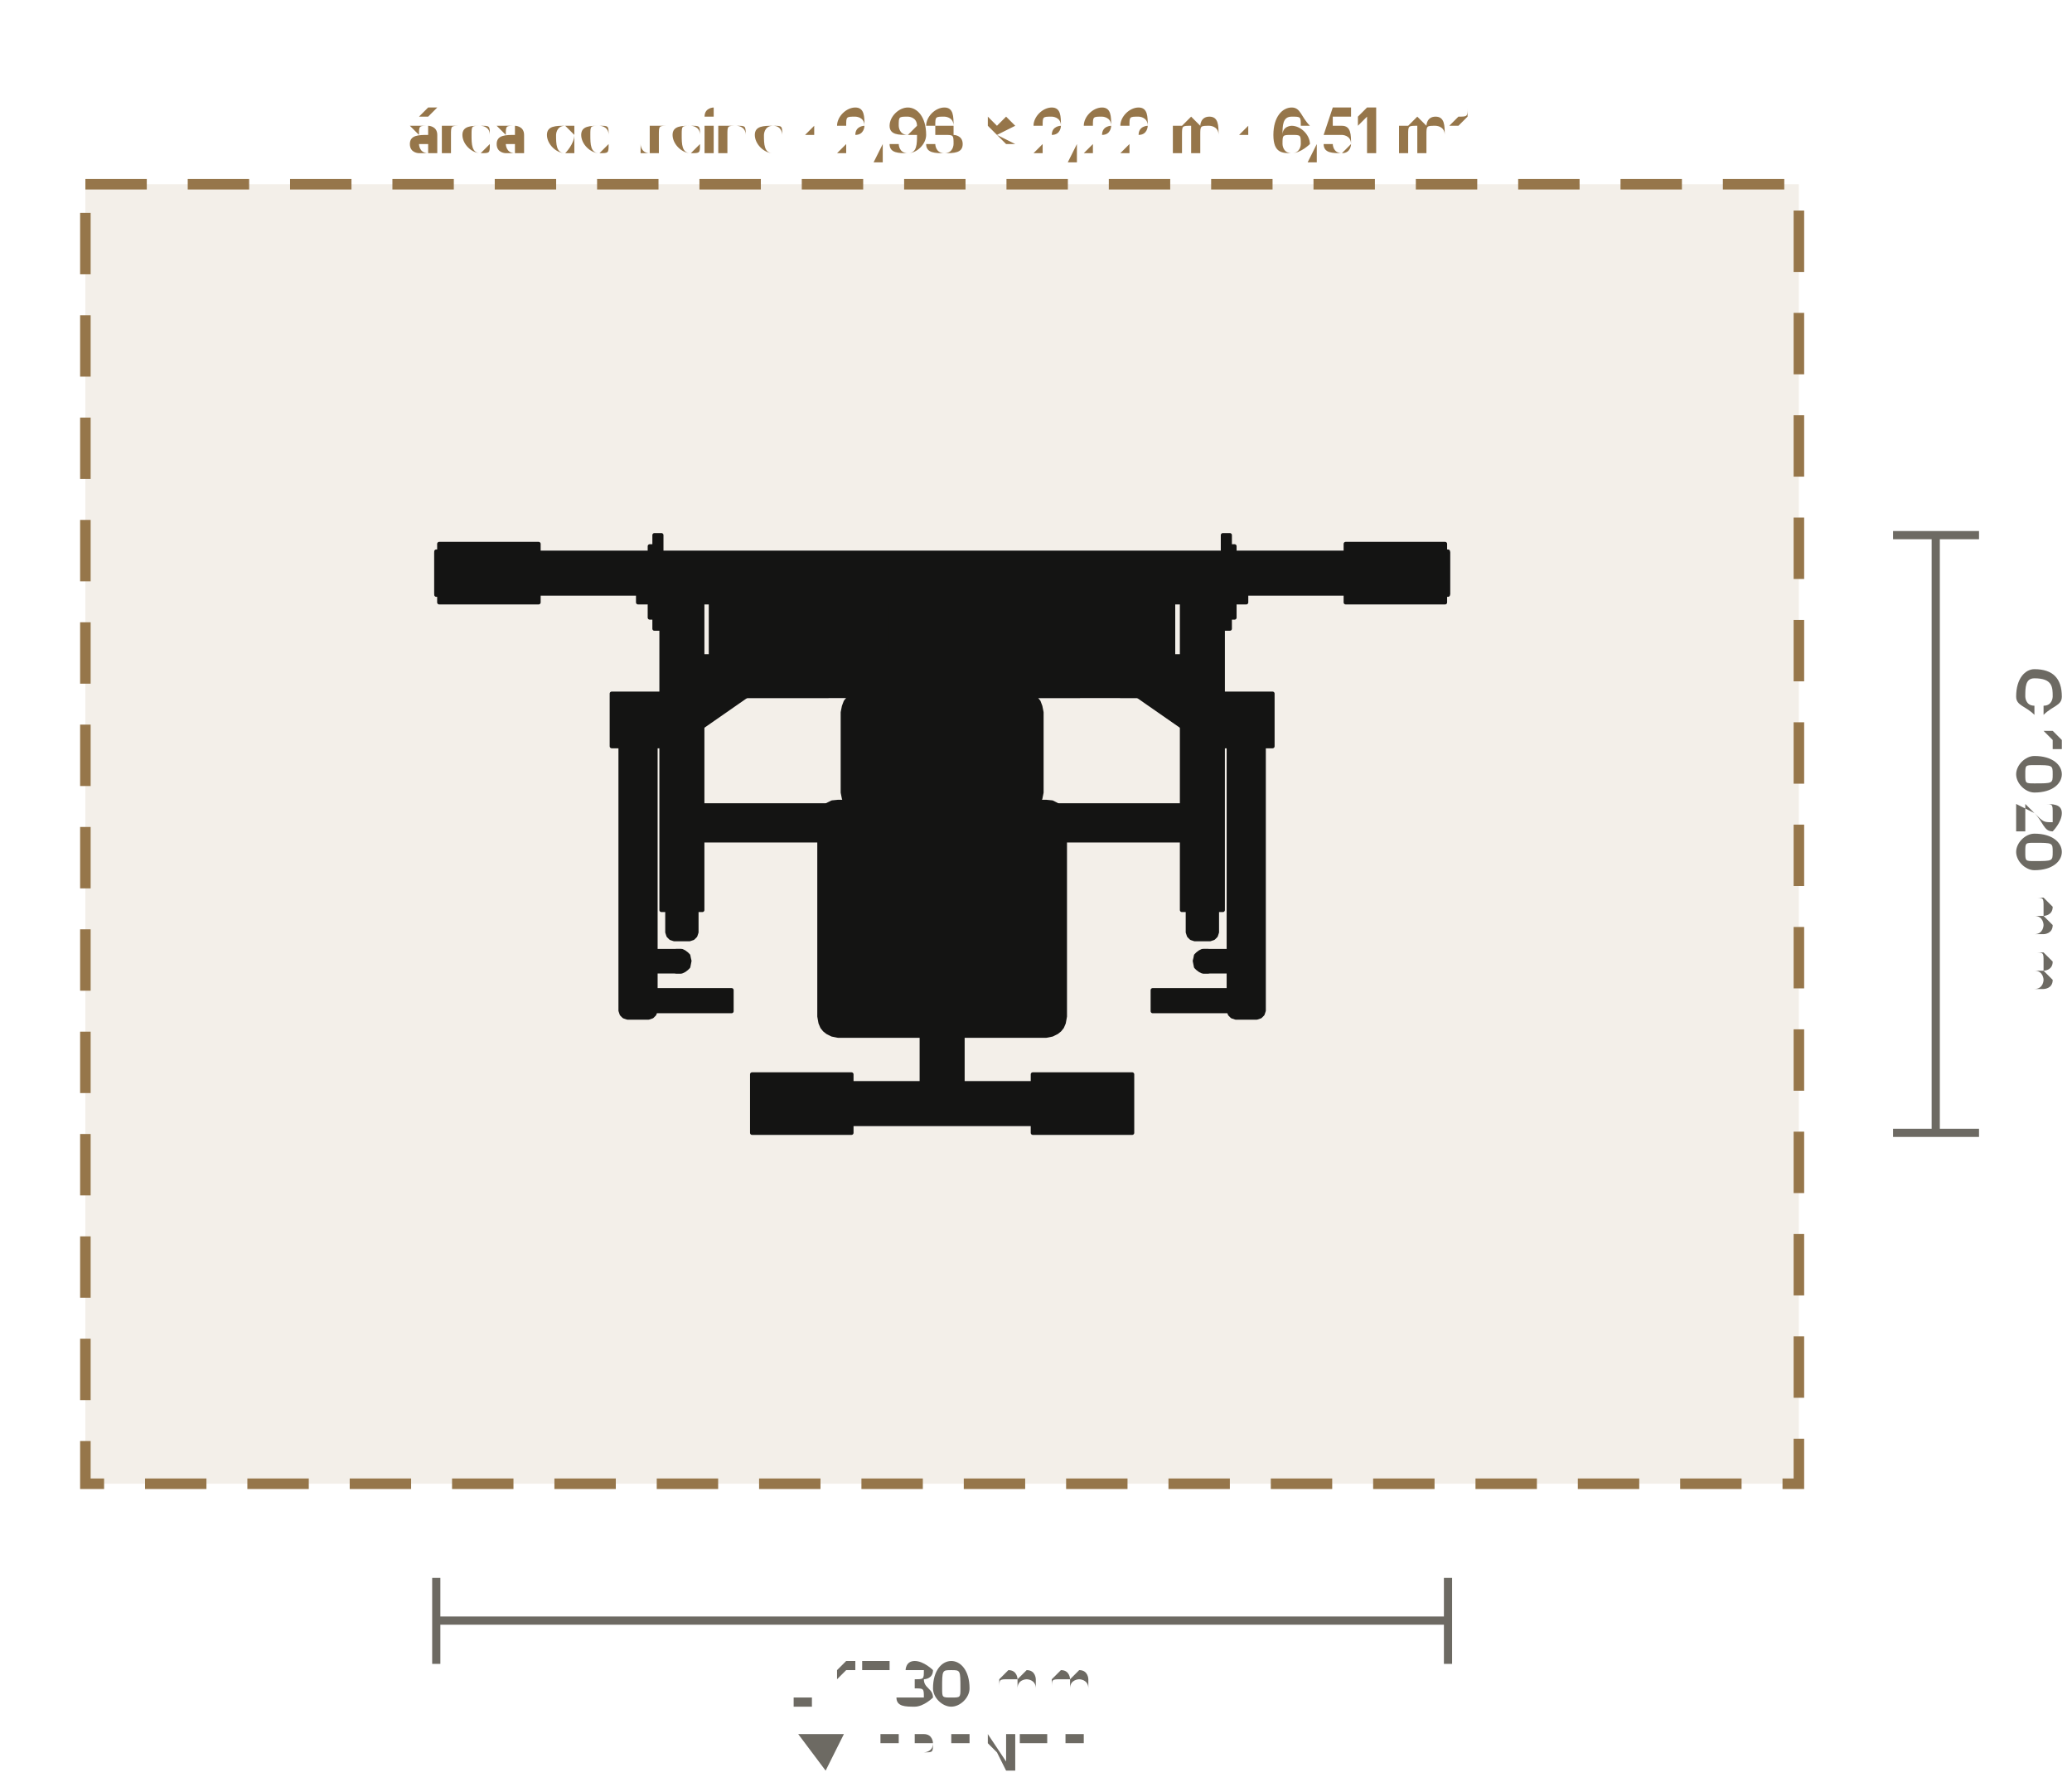
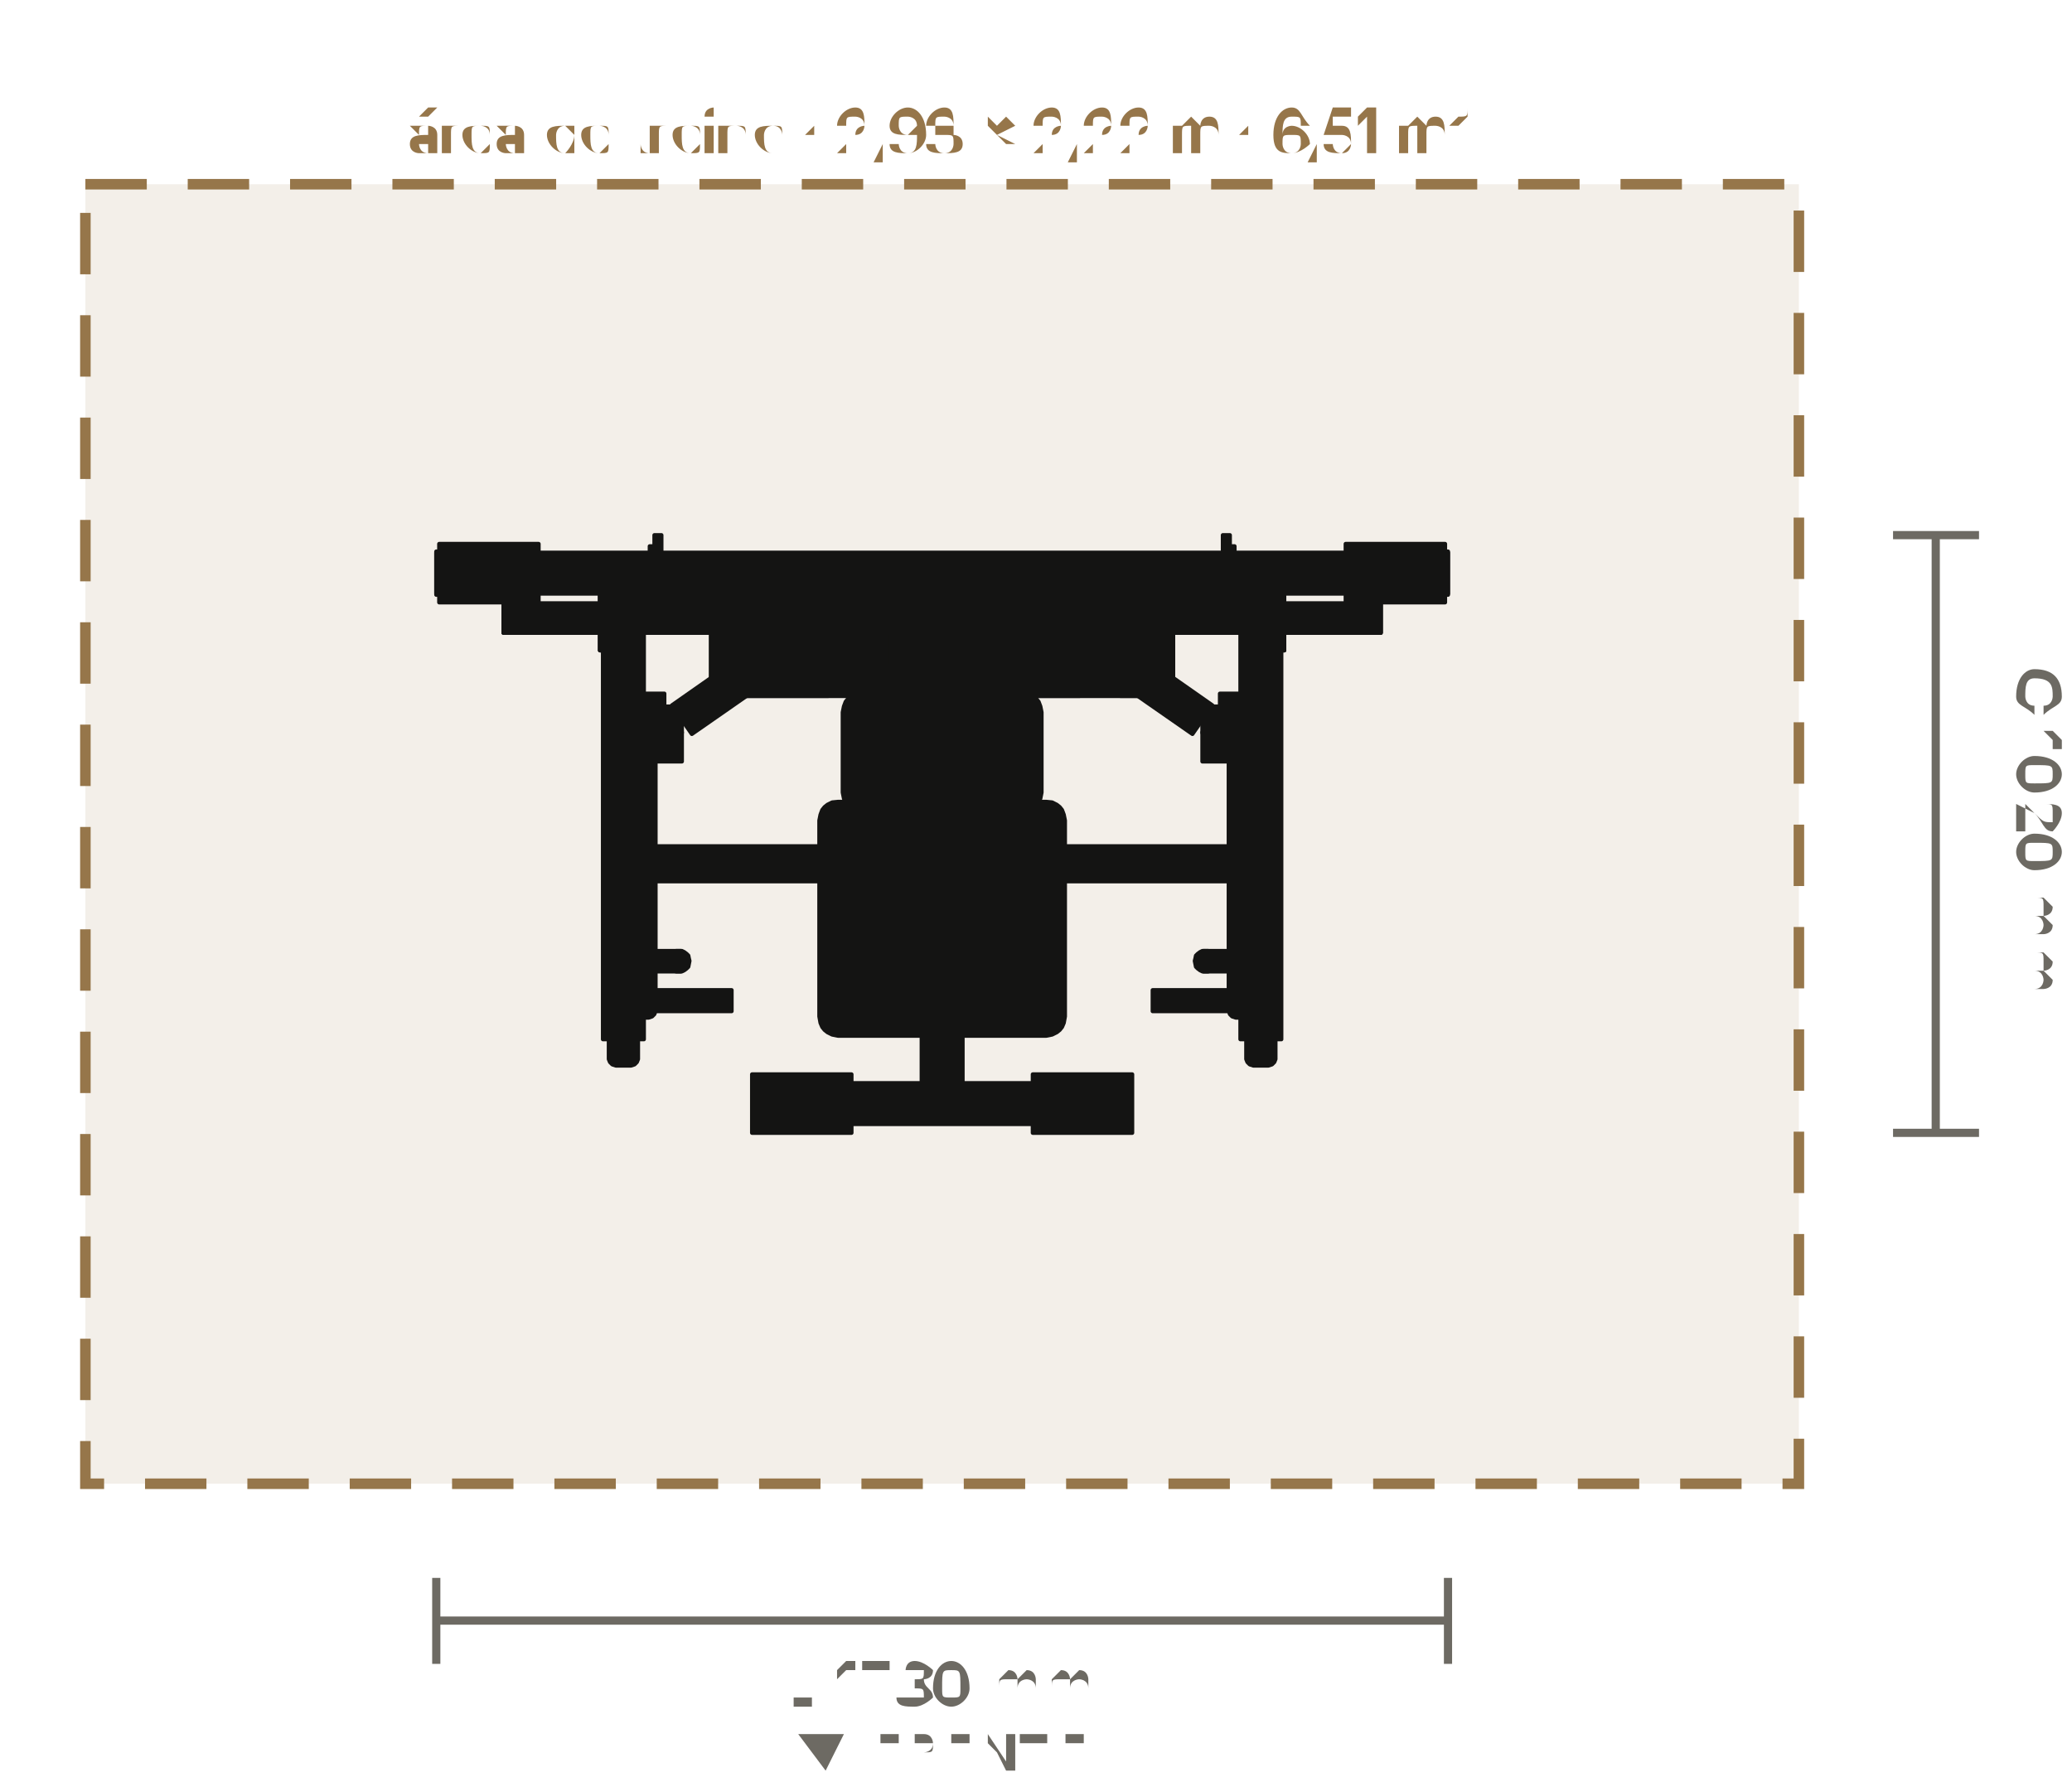
<svg xmlns="http://www.w3.org/2000/svg" viewBox="-1.611 -1.426 3.543 3.046" role="img" aria-label="Planta do Supino Iso-Lateral (LD-B023): 1730 × 1022 mm, com 60 cm de área de treino em volta" data-equipment="LD-B023" data-unit="m">
  <rect class="eq-zone" x="-1.465" y="-1.111" width="2.93" height="2.222" style="fill:#96764a;fill-opacity:.12;stroke:#96764a;stroke-width:0.018;stroke-dasharray:0.105 0.07" />
  <text class="eq-zone-label" x="0" y="-1.164" style="font-family:Barlow,Inter,Arial,sans-serif;font-size:0.1px;fill:#96764a;text-anchor:middle">área de treino · 2,93 × 2,22 m · 6,51 m²</text>
  <g class="eq-parts">
    <polygon class="eq-part" points="-0.865,-0.481 0.865,-0.481 0.865,-0.411 -0.865,-0.411" style="fill:#141413;stroke:#141413;stroke-width:0.007;stroke-linejoin:round" />
    <polygon class="eq-part" points="-0.035,-0.446 0.035,-0.446 0.035,0.461 -0.035,0.461" style="fill:#141413;stroke:#141413;stroke-width:0.007;stroke-linejoin:round" />
    <polygon class="eq-part" points="-0.3,0.426 0.3,0.426 0.3,0.496 -0.3,0.496" style="fill:#141413;stroke:#141413;stroke-width:0.007;stroke-linejoin:round" />
    <polygon class="eq-part" points="-0.86,-0.496 -0.69,-0.496 -0.69,-0.396 -0.86,-0.396" style="fill:#141413;stroke:#141413;stroke-width:0.007;stroke-linejoin:round" />
    <polygon class="eq-part" points="-0.841,-0.446 -0.841,-0.449 -0.84,-0.452 -0.838,-0.454 -0.836,-0.456 -0.833,-0.457 -0.83,-0.457 -0.827,-0.457 -0.825,-0.456 -0.822,-0.454 -0.821,-0.452 -0.819,-0.449 -0.819,-0.446 -0.819,-0.443 -0.821,-0.441 -0.822,-0.438 -0.825,-0.436 -0.827,-0.435 -0.83,-0.435 -0.833,-0.435 -0.836,-0.436 -0.838,-0.438 -0.84,-0.441 -0.841,-0.443" style="fill:#141413;stroke:#141413;stroke-width:0.007;stroke-linejoin:round" />
    <polygon class="eq-part" points="-0.731,-0.446 -0.731,-0.449 -0.73,-0.452 -0.728,-0.454 -0.726,-0.456 -0.723,-0.457 -0.72,-0.457 -0.717,-0.457 -0.715,-0.456 -0.712,-0.454 -0.711,-0.452 -0.709,-0.449 -0.709,-0.446 -0.709,-0.443 -0.711,-0.441 -0.712,-0.438 -0.715,-0.436 -0.717,-0.435 -0.72,-0.435 -0.723,-0.435 -0.726,-0.436 -0.728,-0.438 -0.73,-0.441 -0.731,-0.443" style="fill:#141413;stroke:#141413;stroke-width:0.007;stroke-linejoin:round" />
    <polygon class="eq-part" points="-0.325,0.411 -0.155,0.411 -0.155,0.511 -0.325,0.511" style="fill:#141413;stroke:#141413;stroke-width:0.007;stroke-linejoin:round" />
    <polygon class="eq-part" points="-0.306,0.461 -0.306,0.458 -0.304,0.456 -0.303,0.453 -0.3,0.451 -0.298,0.45 -0.295,0.45 -0.292,0.45 -0.289,0.451 -0.287,0.453 -0.285,0.456 -0.284,0.458 -0.284,0.461 -0.284,0.464 -0.285,0.467 -0.287,0.469 -0.289,0.47 -0.292,0.472 -0.295,0.472 -0.298,0.472 -0.3,0.47 -0.303,0.469 -0.304,0.467 -0.306,0.464" style="fill:#141413;stroke:#141413;stroke-width:0.007;stroke-linejoin:round" />
    <polygon class="eq-part" points="-0.196,0.461 -0.196,0.458 -0.195,0.456 -0.193,0.453 -0.191,0.451 -0.188,0.45 -0.185,0.45 -0.182,0.45 -0.179,0.451 -0.177,0.453 -0.175,0.456 -0.174,0.458 -0.174,0.461 -0.174,0.464 -0.175,0.467 -0.177,0.469 -0.179,0.47 -0.182,0.472 -0.185,0.472 -0.188,0.472 -0.191,0.47 -0.193,0.469 -0.195,0.467 -0.196,0.464" style="fill:#141413;stroke:#141413;stroke-width:0.007;stroke-linejoin:round" />
    <polygon class="eq-part" points="-0.865,-0.483 -0.853,-0.483 -0.853,-0.409 -0.865,-0.409" style="fill:#141413;stroke:#141413;stroke-width:0.007;stroke-linejoin:round" />
    <polygon class="eq-part" points="-0.3,0.424 -0.288,0.424 -0.288,0.498 -0.3,0.498" style="fill:#141413;stroke:#141413;stroke-width:0.007;stroke-linejoin:round" />
    <polygon class="eq-part" points="0.69,-0.496 0.86,-0.496 0.86,-0.396 0.69,-0.396" style="fill:#141413;stroke:#141413;stroke-width:0.007;stroke-linejoin:round" />
    <polygon class="eq-part" points="0.709,-0.446 0.709,-0.449 0.711,-0.452 0.712,-0.454 0.715,-0.456 0.717,-0.457 0.72,-0.457 0.723,-0.457 0.726,-0.456 0.728,-0.454 0.73,-0.452 0.731,-0.449 0.731,-0.446 0.731,-0.443 0.73,-0.441 0.728,-0.438 0.726,-0.436 0.723,-0.435 0.72,-0.435 0.717,-0.435 0.715,-0.436 0.712,-0.438 0.711,-0.441 0.709,-0.443" style="fill:#141413;stroke:#141413;stroke-width:0.007;stroke-linejoin:round" />
    <polygon class="eq-part" points="0.819,-0.446 0.819,-0.449 0.821,-0.452 0.822,-0.454 0.825,-0.456 0.827,-0.457 0.83,-0.457 0.833,-0.457 0.836,-0.456 0.838,-0.454 0.84,-0.452 0.841,-0.449 0.841,-0.446 0.841,-0.443 0.84,-0.441 0.838,-0.438 0.836,-0.436 0.833,-0.435 0.83,-0.435 0.827,-0.435 0.825,-0.436 0.822,-0.438 0.821,-0.441 0.819,-0.443" style="fill:#141413;stroke:#141413;stroke-width:0.007;stroke-linejoin:round" />
    <polygon class="eq-part" points="0.155,0.411 0.325,0.411 0.325,0.511 0.155,0.511" style="fill:#141413;stroke:#141413;stroke-width:0.007;stroke-linejoin:round" />
    <polygon class="eq-part" points="0.174,0.461 0.174,0.458 0.175,0.456 0.177,0.453 0.179,0.451 0.182,0.45 0.185,0.45 0.188,0.45 0.191,0.451 0.193,0.453 0.195,0.456 0.196,0.458 0.196,0.461 0.196,0.464 0.195,0.467 0.193,0.469 0.191,0.47 0.188,0.472 0.185,0.472 0.182,0.472 0.179,0.47 0.177,0.469 0.175,0.467 0.174,0.464" style="fill:#141413;stroke:#141413;stroke-width:0.007;stroke-linejoin:round" />
    <polygon class="eq-part" points="0.284,0.461 0.284,0.458 0.285,0.456 0.287,0.453 0.289,0.451 0.292,0.45 0.295,0.45 0.298,0.45 0.3,0.451 0.303,0.453 0.304,0.456 0.306,0.458 0.306,0.461 0.306,0.464 0.304,0.467 0.303,0.469 0.3,0.47 0.298,0.472 0.295,0.472 0.292,0.472 0.289,0.47 0.287,0.469 0.285,0.467 0.284,0.464" style="fill:#141413;stroke:#141413;stroke-width:0.007;stroke-linejoin:round" />
    <polygon class="eq-part" points="0.853,-0.483 0.865,-0.483 0.865,-0.409 0.853,-0.409" style="fill:#141413;stroke:#141413;stroke-width:0.007;stroke-linejoin:round" />
    <polygon class="eq-part" points="0.288,0.424 0.3,0.424 0.3,0.498 0.288,0.498" style="fill:#141413;stroke:#141413;stroke-width:0.007;stroke-linejoin:round" />
    <polygon class="eq-part" points="-0.395,-0.476 -0.365,-0.476 -0.365,-0.236 -0.395,-0.236" style="fill:#141413;stroke:#141413;stroke-width:0.007;stroke-linejoin:round" />
    <polygon class="eq-part" points="-0.065,-0.476 -0.035,-0.476 -0.035,-0.236 -0.065,-0.236" style="fill:#141413;stroke:#141413;stroke-width:0.007;stroke-linejoin:round" />
    <polygon class="eq-part" points="-0.395,-0.476 -0.035,-0.476 -0.035,-0.236 -0.395,-0.236" style="fill:#141413;stroke:#141413;stroke-width:0.007;stroke-linejoin:round" />
    <polygon class="eq-part" points="-0.395,-0.476 -0.035,-0.476 -0.035,-0.236 -0.395,-0.236" style="fill:#141413;stroke:#141413;stroke-width:0.007;stroke-linejoin:round" />
    <polygon class="eq-part" points="-0.395,-0.248 -0.195,-0.248 -0.195,-0.236 -0.395,-0.236" style="fill:#141413;stroke:#141413;stroke-width:0.007;stroke-linejoin:round" />
    <polygon class="eq-part" points="-0.125,-0.248 -0.035,-0.248 -0.035,-0.236 -0.125,-0.236" style="fill:#141413;stroke:#141413;stroke-width:0.007;stroke-linejoin:round" />
    <polygon class="eq-part" points="-0.305,-0.356 -0.305,-0.358 -0.304,-0.361 -0.302,-0.363 -0.3,-0.365 -0.298,-0.366 -0.295,-0.366 -0.292,-0.366 -0.29,-0.365 -0.288,-0.363 -0.286,-0.361 -0.285,-0.358 -0.285,-0.356 -0.285,-0.353 -0.286,-0.351 -0.288,-0.349 -0.29,-0.347 -0.292,-0.346 -0.295,-0.346 -0.298,-0.346 -0.3,-0.347 -0.302,-0.349 -0.304,-0.351 -0.305,-0.353" style="fill:#141413;stroke:#141413;stroke-width:0.007;stroke-linejoin:round" />
    <polygon class="eq-part" points="-0.145,-0.356 -0.145,-0.358 -0.144,-0.361 -0.142,-0.363 -0.14,-0.365 -0.138,-0.366 -0.135,-0.366 -0.132,-0.366 -0.13,-0.365 -0.128,-0.363 -0.126,-0.361 -0.125,-0.358 -0.125,-0.356 -0.125,-0.353 -0.126,-0.351 -0.128,-0.349 -0.13,-0.347 -0.132,-0.346 -0.135,-0.346 -0.138,-0.346 -0.14,-0.347 -0.142,-0.349 -0.144,-0.351 -0.145,-0.353" style="fill:#141413;stroke:#141413;stroke-width:0.007;stroke-linejoin:round" />
    <polygon class="eq-part" points="-0.345,-0.436 -0.085,-0.436 -0.085,-0.276 -0.345,-0.276" style="fill:#141413;stroke:#141413;stroke-width:0.007;stroke-linejoin:round" />
    <polygon class="eq-part" points="-0.345,-0.436 -0.085,-0.436 -0.085,-0.276 -0.345,-0.276" style="fill:#141413;stroke:#141413;stroke-width:0.007;stroke-linejoin:round" />
    <polygon class="eq-part" points="-0.219,-0.356 -0.219,-0.357 -0.218,-0.358 -0.218,-0.359 -0.217,-0.359 -0.216,-0.36 -0.215,-0.36 -0.214,-0.36 -0.213,-0.359 -0.212,-0.359 -0.211,-0.358 -0.211,-0.357 -0.211,-0.356 -0.211,-0.355 -0.211,-0.354 -0.212,-0.353 -0.213,-0.352 -0.214,-0.352 -0.215,-0.352 -0.216,-0.352 -0.217,-0.352 -0.218,-0.353 -0.218,-0.354 -0.219,-0.355" style="fill:#141413;stroke:#141413;stroke-width:0.007;stroke-linejoin:round" />
    <polygon class="eq-part" points="-0.335,-0.421 -0.095,-0.421 -0.095,-0.291 -0.335,-0.291" style="fill:#141413;stroke:#141413;stroke-width:0.007;stroke-linejoin:round" />
    <polygon class="eq-part" points="-0.335,-0.421 -0.095,-0.421 -0.095,-0.291 -0.335,-0.291" style="fill:#141413;stroke:#141413;stroke-width:0.007;stroke-linejoin:round" />
    <polygon class="eq-part" points="-0.335,-0.421 -0.095,-0.421 -0.095,-0.291 -0.335,-0.291" style="fill:#141413;stroke:#141413;stroke-width:0.007;stroke-linejoin:round" />
    <polygon class="eq-part" points="-0.335,-0.421 -0.095,-0.421 -0.095,-0.291 -0.335,-0.291" style="fill:#141413;stroke:#141413;stroke-width:0.007;stroke-linejoin:round" />
    <polygon class="eq-part" points="-0.335,-0.421 -0.095,-0.421 -0.095,-0.291 -0.335,-0.291" style="fill:#141413;stroke:#141413;stroke-width:0.007;stroke-linejoin:round" />
    <polygon class="eq-part" points="-0.335,-0.421 -0.095,-0.421 -0.095,-0.291 -0.335,-0.291" style="fill:#141413;stroke:#141413;stroke-width:0.007;stroke-linejoin:round" />
    <polygon class="eq-part" points="-0.335,-0.421 -0.095,-0.421 -0.095,-0.291 -0.335,-0.291" style="fill:#141413;stroke:#141413;stroke-width:0.007;stroke-linejoin:round" />
    <polygon class="eq-part" points="-0.335,-0.421 -0.095,-0.421 -0.095,-0.291 -0.335,-0.291" style="fill:#141413;stroke:#141413;stroke-width:0.007;stroke-linejoin:round" />
    <polygon class="eq-part" points="-0.335,-0.421 -0.095,-0.421 -0.095,-0.291 -0.335,-0.291" style="fill:#141413;stroke:#141413;stroke-width:0.007;stroke-linejoin:round" />
    <polygon class="eq-part" points="-0.221,-0.356 -0.221,-0.357 -0.22,-0.359 -0.219,-0.36 -0.218,-0.361 -0.217,-0.362 -0.215,-0.362 -0.213,-0.362 -0.212,-0.361 -0.211,-0.36 -0.21,-0.359 -0.209,-0.357 -0.209,-0.356 -0.209,-0.354 -0.21,-0.353 -0.211,-0.352 -0.212,-0.351 -0.213,-0.35 -0.215,-0.35 -0.217,-0.35 -0.218,-0.351 -0.219,-0.352 -0.22,-0.353 -0.221,-0.354" style="fill:#141413;stroke:#141413;stroke-width:0.007;stroke-linejoin:round" />
    <polygon class="eq-part" points="-0.221,-0.311 -0.209,-0.311 -0.209,-0.241 -0.221,-0.241" style="fill:#141413;stroke:#141413;stroke-width:0.007;stroke-linejoin:round" />
    <polygon class="eq-part" points="-0.365,-0.476 -0.065,-0.476 -0.065,-0.464 -0.365,-0.464" style="fill:#141413;stroke:#141413;stroke-width:0.007;stroke-linejoin:round" />
    <polygon class="eq-part" points="0.035,-0.476 0.065,-0.476 0.065,-0.236 0.035,-0.236" style="fill:#141413;stroke:#141413;stroke-width:0.007;stroke-linejoin:round" />
    <polygon class="eq-part" points="0.365,-0.476 0.395,-0.476 0.395,-0.236 0.365,-0.236" style="fill:#141413;stroke:#141413;stroke-width:0.007;stroke-linejoin:round" />
    <polygon class="eq-part" points="0.035,-0.476 0.395,-0.476 0.395,-0.236 0.035,-0.236" style="fill:#141413;stroke:#141413;stroke-width:0.007;stroke-linejoin:round" />
    <polygon class="eq-part" points="0.035,-0.476 0.395,-0.476 0.395,-0.236 0.035,-0.236" style="fill:#141413;stroke:#141413;stroke-width:0.007;stroke-linejoin:round" />
    <polygon class="eq-part" points="0.035,-0.248 0.235,-0.248 0.235,-0.236 0.035,-0.236" style="fill:#141413;stroke:#141413;stroke-width:0.007;stroke-linejoin:round" />
    <polygon class="eq-part" points="0.305,-0.248 0.395,-0.248 0.395,-0.236 0.305,-0.236" style="fill:#141413;stroke:#141413;stroke-width:0.007;stroke-linejoin:round" />
    <polygon class="eq-part" points="0.125,-0.356 0.125,-0.358 0.126,-0.361 0.128,-0.363 0.13,-0.365 0.132,-0.366 0.135,-0.366 0.138,-0.366 0.14,-0.365 0.142,-0.363 0.144,-0.361 0.145,-0.358 0.145,-0.356 0.145,-0.353 0.144,-0.351 0.142,-0.349 0.14,-0.347 0.138,-0.346 0.135,-0.346 0.132,-0.346 0.13,-0.347 0.128,-0.349 0.126,-0.351 0.125,-0.353" style="fill:#141413;stroke:#141413;stroke-width:0.007;stroke-linejoin:round" />
    <polygon class="eq-part" points="0.285,-0.356 0.285,-0.358 0.286,-0.361 0.288,-0.363 0.29,-0.365 0.292,-0.366 0.295,-0.366 0.298,-0.366 0.3,-0.365 0.302,-0.363 0.304,-0.361 0.305,-0.358 0.305,-0.356 0.305,-0.353 0.304,-0.351 0.302,-0.349 0.3,-0.347 0.298,-0.346 0.295,-0.346 0.292,-0.346 0.29,-0.347 0.288,-0.349 0.286,-0.351 0.285,-0.353" style="fill:#141413;stroke:#141413;stroke-width:0.007;stroke-linejoin:round" />
    <polygon class="eq-part" points="0.085,-0.436 0.345,-0.436 0.345,-0.276 0.085,-0.276" style="fill:#141413;stroke:#141413;stroke-width:0.007;stroke-linejoin:round" />
    <polygon class="eq-part" points="0.085,-0.436 0.345,-0.436 0.345,-0.276 0.085,-0.276" style="fill:#141413;stroke:#141413;stroke-width:0.007;stroke-linejoin:round" />
    <polygon class="eq-part" points="0.211,-0.356 0.211,-0.357 0.211,-0.358 0.212,-0.359 0.213,-0.359 0.214,-0.36 0.215,-0.36 0.216,-0.36 0.217,-0.359 0.218,-0.359 0.218,-0.358 0.219,-0.357 0.219,-0.356 0.219,-0.355 0.218,-0.354 0.218,-0.353 0.217,-0.352 0.216,-0.352 0.215,-0.352 0.214,-0.352 0.213,-0.352 0.212,-0.353 0.211,-0.354 0.211,-0.355" style="fill:#141413;stroke:#141413;stroke-width:0.007;stroke-linejoin:round" />
    <polygon class="eq-part" points="0.095,-0.421 0.335,-0.421 0.335,-0.291 0.095,-0.291" style="fill:#141413;stroke:#141413;stroke-width:0.007;stroke-linejoin:round" />
    <polygon class="eq-part" points="0.095,-0.421 0.335,-0.421 0.335,-0.291 0.095,-0.291" style="fill:#141413;stroke:#141413;stroke-width:0.007;stroke-linejoin:round" />
    <polygon class="eq-part" points="0.095,-0.421 0.335,-0.421 0.335,-0.291 0.095,-0.291" style="fill:#141413;stroke:#141413;stroke-width:0.007;stroke-linejoin:round" />
    <polygon class="eq-part" points="0.095,-0.421 0.335,-0.421 0.335,-0.291 0.095,-0.291" style="fill:#141413;stroke:#141413;stroke-width:0.007;stroke-linejoin:round" />
    <polygon class="eq-part" points="0.095,-0.421 0.335,-0.421 0.335,-0.291 0.095,-0.291" style="fill:#141413;stroke:#141413;stroke-width:0.007;stroke-linejoin:round" />
    <polygon class="eq-part" points="0.095,-0.421 0.335,-0.421 0.335,-0.291 0.095,-0.291" style="fill:#141413;stroke:#141413;stroke-width:0.007;stroke-linejoin:round" />
    <polygon class="eq-part" points="0.095,-0.421 0.335,-0.421 0.335,-0.291 0.095,-0.291" style="fill:#141413;stroke:#141413;stroke-width:0.007;stroke-linejoin:round" />
    <polygon class="eq-part" points="0.095,-0.421 0.335,-0.421 0.335,-0.291 0.095,-0.291" style="fill:#141413;stroke:#141413;stroke-width:0.007;stroke-linejoin:round" />
    <polygon class="eq-part" points="0.095,-0.421 0.335,-0.421 0.335,-0.291 0.095,-0.291" style="fill:#141413;stroke:#141413;stroke-width:0.007;stroke-linejoin:round" />
    <polygon class="eq-part" points="0.209,-0.356 0.209,-0.357 0.21,-0.359 0.211,-0.36 0.212,-0.361 0.213,-0.362 0.215,-0.362 0.217,-0.362 0.218,-0.361 0.219,-0.36 0.22,-0.359 0.221,-0.357 0.221,-0.356 0.221,-0.354 0.22,-0.353 0.219,-0.352 0.218,-0.351 0.217,-0.35 0.215,-0.35 0.213,-0.35 0.212,-0.351 0.211,-0.352 0.21,-0.353 0.209,-0.354" style="fill:#141413;stroke:#141413;stroke-width:0.007;stroke-linejoin:round" />
    <polygon class="eq-part" points="0.209,-0.311 0.221,-0.311 0.221,-0.241 0.209,-0.241" style="fill:#141413;stroke:#141413;stroke-width:0.007;stroke-linejoin:round" />
    <polygon class="eq-part" points="0.065,-0.476 0.365,-0.476 0.365,-0.464 0.065,-0.464" style="fill:#141413;stroke:#141413;stroke-width:0.007;stroke-linejoin:round" />
    <polygon class="eq-part" points="-0.035,0.122 -0.035,0.119 -0.033,0.116 -0.032,0.113 -0.029,0.111 -0.026,0.11 -0.023,0.11 0.023,0.11 0.026,0.11 0.029,0.111 0.032,0.113 0.033,0.116 0.035,0.119 0.035,0.122 0.035,0.168 0.035,0.171 0.033,0.174 0.032,0.176 0.029,0.178 0.026,0.179 0.023,0.18 -0.023,0.18 -0.026,0.179 -0.029,0.178 -0.032,0.176 -0.033,0.174 -0.035,0.171 -0.035,0.168" style="fill:#141413;stroke:#141413;stroke-width:0.007;stroke-linejoin:round" />
    <polygon class="eq-part" points="0.035,0.122 0.047,0.122 0.047,0.167 0.035,0.167" style="fill:#141413;stroke:#141413;stroke-width:0.007;stroke-linejoin:round" />
    <polygon class="eq-part" points="0.033,0.145 0.033,0.143 0.033,0.141 0.033,0.14 0.034,0.139 0.034,0.138 0.035,0.138 0.115,0.138 0.116,0.138 0.116,0.139 0.117,0.14 0.117,0.141 0.117,0.143 0.117,0.145 0.117,0.146 0.117,0.148 0.117,0.15 0.116,0.151 0.116,0.151 0.115,0.152 0.035,0.152 0.034,0.151 0.034,0.151 0.033,0.15 0.033,0.148 0.033,0.146" style="fill:#141413;stroke:#141413;stroke-width:0.007;stroke-linejoin:round" />
    <polygon class="eq-part" points="-0.21,-0.023 -0.208,-0.033 -0.205,-0.041 -0.201,-0.046 -0.196,-0.05 -0.188,-0.054 -0.178,-0.055 0.178,-0.055 0.188,-0.054 0.196,-0.05 0.201,-0.046 0.205,-0.041 0.208,-0.033 0.21,-0.023 0.21,0.312 0.208,0.323 0.205,0.33 0.201,0.335 0.196,0.339 0.188,0.343 0.178,0.345 -0.178,0.345 -0.188,0.343 -0.196,0.339 -0.201,0.335 -0.205,0.33 -0.208,0.323 -0.21,0.312" style="fill:#141413;stroke:#141413;stroke-width:0.007;stroke-linejoin:round" />
    <polygon class="eq-part" points="-0.17,-0.208 -0.168,-0.218 -0.165,-0.226 -0.161,-0.231 -0.16,-0.232 -0.155,-0.235 -0.147,-0.239 -0.138,-0.24 0.138,-0.24 0.147,-0.239 0.155,-0.235 0.16,-0.232 0.161,-0.231 0.165,-0.226 0.168,-0.218 0.17,-0.208 0.17,-0.071 0.168,-0.061 0.165,-0.053 0.161,-0.049 0.16,-0.048 0.155,-0.044 0.147,-0.041 0.138,-0.039 -0.138,-0.039 -0.147,-0.041 -0.155,-0.044 -0.16,-0.048 -0.161,-0.049 -0.165,-0.053 -0.168,-0.061 -0.17,-0.071" style="fill:#141413;stroke:#141413;stroke-width:0.007;stroke-linejoin:round" />
    <polygon class="eq-part" points="-0.03,-0.249 -0.028,-0.255 -0.024,-0.259 -0.018,-0.261 0.018,-0.261 0.024,-0.259 0.028,-0.255 0.03,-0.249 0.03,-0.117 0.028,-0.111 0.024,-0.107 0.018,-0.105 -0.018,-0.105 -0.024,-0.107 -0.028,-0.111 -0.03,-0.117" style="fill:#141413;stroke:#141413;stroke-width:0.007;stroke-linejoin:round" />
    <polygon class="eq-part" points="0.475,-0.24 0.565,-0.24 0.565,-0.15 0.475,-0.15" style="fill:#141413;stroke:#141413;stroke-width:0.007;stroke-linejoin:round" />
    <polygon class="eq-part" points="0.49,-0.206 0.492,-0.21 0.496,-0.213 0.502,-0.214 0.538,-0.214 0.544,-0.213 0.548,-0.21 0.55,-0.206 0.55,0.302 0.548,0.308 0.544,0.312 0.538,0.314 0.502,0.314 0.496,0.312 0.492,0.308 0.49,0.302" style="fill:#141413;stroke:#141413;stroke-width:0.007;stroke-linejoin:round" />
    <polygon class="eq-part" points="0.36,0.267 0.52,0.267 0.52,0.303 0.36,0.303" style="fill:#141413;stroke:#141413;stroke-width:0.007;stroke-linejoin:round" />
    <polygon class="eq-part" points="0.445,0.208 0.445,0.206 0.446,0.204 0.446,0.203 0.446,0.201 0.447,0.2 0.448,0.2 0.522,0.2 0.523,0.2 0.524,0.201 0.524,0.203 0.524,0.204 0.525,0.206 0.525,0.208 0.525,0.227 0.525,0.229 0.524,0.231 0.524,0.233 0.524,0.234 0.523,0.235 0.522,0.235 0.448,0.235 0.447,0.235 0.446,0.234 0.446,0.233 0.446,0.231 0.445,0.229 0.445,0.227" style="fill:#141413;stroke:#141413;stroke-width:0.007;stroke-linejoin:round" />
    <polygon class="eq-part" points="0.432,0.217 0.433,0.213 0.434,0.208 0.437,0.205 0.441,0.202 0.445,0.2 0.45,0.2 0.455,0.2 0.459,0.202 0.463,0.205 0.466,0.208 0.467,0.213 0.468,0.217 0.467,0.222 0.466,0.227 0.463,0.23 0.459,0.233 0.455,0.235 0.45,0.235 0.445,0.235 0.441,0.233 0.437,0.23 0.434,0.227 0.433,0.222" style="fill:#141413;stroke:#141413;stroke-width:0.007;stroke-linejoin:round" />
    <polygon class="eq-part" points="-0.565,-0.24 -0.475,-0.24 -0.475,-0.15 -0.565,-0.15" style="fill:#141413;stroke:#141413;stroke-width:0.007;stroke-linejoin:round" />
    <polygon class="eq-part" points="-0.55,-0.206 -0.548,-0.21 -0.544,-0.213 -0.538,-0.214 -0.502,-0.214 -0.496,-0.213 -0.492,-0.21 -0.49,-0.206 -0.49,0.302 -0.492,0.308 -0.496,0.312 -0.502,0.314 -0.538,0.314 -0.544,0.312 -0.548,0.308 -0.55,0.302" style="fill:#141413;stroke:#141413;stroke-width:0.007;stroke-linejoin:round" />
    <polygon class="eq-part" points="-0.52,0.267 -0.36,0.267 -0.36,0.303 -0.52,0.303" style="fill:#141413;stroke:#141413;stroke-width:0.007;stroke-linejoin:round" />
    <polygon class="eq-part" points="-0.525,0.208 -0.525,0.206 -0.524,0.204 -0.524,0.203 -0.524,0.201 -0.523,0.2 -0.522,0.2 -0.448,0.2 -0.447,0.2 -0.446,0.201 -0.446,0.203 -0.446,0.204 -0.445,0.206 -0.445,0.208 -0.445,0.227 -0.445,0.229 -0.446,0.231 -0.446,0.233 -0.446,0.234 -0.447,0.235 -0.448,0.235 -0.522,0.235 -0.523,0.235 -0.524,0.234 -0.524,0.233 -0.524,0.231 -0.525,0.229 -0.525,0.227" style="fill:#141413;stroke:#141413;stroke-width:0.007;stroke-linejoin:round" />
    <polygon class="eq-part" points="-0.468,0.217 -0.467,0.213 -0.466,0.208 -0.463,0.205 -0.459,0.202 -0.455,0.2 -0.45,0.2 -0.445,0.2 -0.441,0.202 -0.437,0.205 -0.434,0.208 -0.433,0.213 -0.432,0.217 -0.433,0.222 -0.434,0.227 -0.437,0.23 -0.441,0.233 -0.445,0.235 -0.45,0.235 -0.455,0.235 -0.459,0.233 -0.463,0.23 -0.466,0.227 -0.467,0.222" style="fill:#141413;stroke:#141413;stroke-width:0.007;stroke-linejoin:round" />
-     <polygon class="eq-part" points="0.42,-0.057 0.422,-0.063 0.426,-0.067 0.432,-0.069 0.458,-0.069 0.464,-0.067 0.468,-0.063 0.47,-0.057 0.47,0.168 0.468,0.174 0.464,0.178 0.458,0.18 0.432,0.18 0.426,0.178 0.422,0.174 0.42,0.168" style="fill:#141413;stroke:#141413;stroke-width:0.007;stroke-linejoin:round" />
-     <polygon class="eq-part" points="0.42,-0.469 0.422,-0.474 0.426,-0.479 0.432,-0.48 0.458,-0.48 0.464,-0.479 0.468,-0.474 0.47,-0.469 0.47,-0.241 0.468,-0.235 0.464,-0.231 0.458,-0.229 0.432,-0.229 0.426,-0.231 0.422,-0.235 0.42,-0.241" style="fill:#141413;stroke:#141413;stroke-width:0.007;stroke-linejoin:round" />
-     <polygon class="eq-part" points="0.42,-0.279 0.47,-0.279 0.47,-0.019 0.42,-0.019" style="fill:#141413;stroke:#141413;stroke-width:0.007;stroke-linejoin:round" />
-     <polygon class="eq-part" points="0.42,-0.329 0.47,-0.329 0.47,0.031 0.42,0.031" style="fill:#141413;stroke:#141413;stroke-width:0.007;stroke-linejoin:round" />
-     <polygon class="eq-part" points="0.41,-0.431 0.48,-0.431 0.48,0.13 0.41,0.13" style="fill:#141413;stroke:#141413;stroke-width:0.007;stroke-linejoin:round" />
-     <polygon class="eq-part" points="-0.47,-0.057 -0.468,-0.063 -0.464,-0.067 -0.458,-0.069 -0.432,-0.069 -0.426,-0.067 -0.422,-0.063 -0.42,-0.057 -0.42,0.168 -0.422,0.174 -0.426,0.178 -0.432,0.18 -0.458,0.18 -0.464,0.178 -0.468,0.174 -0.47,0.168" style="fill:#141413;stroke:#141413;stroke-width:0.007;stroke-linejoin:round" />
-     <polygon class="eq-part" points="-0.47,-0.469 -0.468,-0.474 -0.464,-0.479 -0.458,-0.48 -0.432,-0.48 -0.426,-0.479 -0.422,-0.474 -0.42,-0.469 -0.42,-0.241 -0.422,-0.235 -0.426,-0.231 -0.432,-0.229 -0.458,-0.229 -0.464,-0.231 -0.468,-0.235 -0.47,-0.241" style="fill:#141413;stroke:#141413;stroke-width:0.007;stroke-linejoin:round" />
-     <polygon class="eq-part" points="-0.47,-0.279 -0.42,-0.279 -0.42,-0.019 -0.47,-0.019" style="fill:#141413;stroke:#141413;stroke-width:0.007;stroke-linejoin:round" />
-     <polygon class="eq-part" points="-0.47,-0.329 -0.42,-0.329 -0.42,0.031 -0.47,0.031" style="fill:#141413;stroke:#141413;stroke-width:0.007;stroke-linejoin:round" />
-     <polygon class="eq-part" points="-0.48,-0.431 -0.41,-0.431 -0.41,0.13 -0.48,0.13" style="fill:#141413;stroke:#141413;stroke-width:0.007;stroke-linejoin:round" />
-     <polygon class="eq-part" points="-0.445,-0.049 0.445,-0.049 0.445,0.011 -0.445,0.011" style="fill:#141413;stroke:#141413;stroke-width:0.007;stroke-linejoin:round" />
-     <polygon class="eq-part" points="-0.445,-0.304 0.445,-0.304 0.445,-0.254 -0.445,-0.254" style="fill:#141413;stroke:#141413;stroke-width:0.007;stroke-linejoin:round" />
+     <polygon class="eq-part" points="0.52,-0.407 0.52,-0.41 0.522,-0.413 0.523,-0.415 0.526,-0.417 0.529,-0.418 0.532,-0.419 0.558,-0.419 0.561,-0.418 0.564,-0.417 0.567,-0.415 0.568,-0.413 0.57,-0.41 0.57,-0.407 0.57,-0.331 0.57,-0.328 0.568,-0.325 0.567,-0.322 0.564,-0.321 0.561,-0.319 0.558,-0.319 0.532,-0.319 0.529,-0.319 0.526,-0.321 0.523,-0.322 0.522,-0.325 0.52,-0.328 0.52,-0.331" style="fill:#141413;stroke:#141413;stroke-width:0.007;stroke-linejoin:round" />
+     <polygon class="eq-part" points="0.52,-0.141 0.522,-0.147 0.526,-0.152 0.532,-0.153 0.558,-0.153 0.564,-0.152 0.568,-0.147 0.57,-0.141 0.57,0.385 0.568,0.39 0.564,0.394 0.558,0.396 0.532,0.396 0.526,0.394 0.522,0.39 0.52,0.385" style="fill:#141413;stroke:#141413;stroke-width:0.007;stroke-linejoin:round" />
+     <polygon class="eq-part" points="0.52,-0.369 0.57,-0.369 0.57,0.051 0.52,0.051" style="fill:#141413;stroke:#141413;stroke-width:0.007;stroke-linejoin:round" />
+     <polygon class="eq-part" points="0.52,-0.369 0.57,-0.369 0.57,0.069 0.52,0.069" style="fill:#141413;stroke:#141413;stroke-width:0.007;stroke-linejoin:round" />
+     <polygon class="eq-part" points="0.52,-0.369 0.57,-0.369 0.57,-0.051 0.52,-0.051" style="fill:#141413;stroke:#141413;stroke-width:0.007;stroke-linejoin:round" />
+     <polygon class="eq-part" points="0.51,-0.369 0.58,-0.369 0.58,0.351 0.51,0.351" style="fill:#141413;stroke:#141413;stroke-width:0.007;stroke-linejoin:round" />
+     <polygon class="eq-part" points="0.57,-0.424 0.585,-0.424 0.585,-0.314 0.57,-0.314" style="fill:#141413;stroke:#141413;stroke-width:0.007;stroke-linejoin:round" />
+     <polygon class="eq-part" points="0.585,-0.394 0.75,-0.394 0.75,-0.344 0.585,-0.344" style="fill:#141413;stroke:#141413;stroke-width:0.007;stroke-linejoin:round" />
+     <polygon class="eq-part" points="0.57,-0.424 0.585,-0.424 0.585,-0.314 0.57,-0.314" style="fill:#141413;stroke:#141413;stroke-width:0.007;stroke-linejoin:round" />
+     <polygon class="eq-part" points="0.585,-0.394 0.75,-0.394 0.75,-0.344 0.585,-0.344" style="fill:#141413;stroke:#141413;stroke-width:0.007;stroke-linejoin:round" />
+     <polygon class="eq-part" points="0.57,-0.424 0.585,-0.424 0.585,-0.314 0.57,-0.314" style="fill:#141413;stroke:#141413;stroke-width:0.007;stroke-linejoin:round" />
+     <polygon class="eq-part" points="0.585,-0.394 0.75,-0.394 0.75,-0.344 0.585,-0.344" style="fill:#141413;stroke:#141413;stroke-width:0.007;stroke-linejoin:round" />
+     <polygon class="eq-part" points="0.445,-0.174 0.545,-0.174 0.545,-0.124 0.445,-0.124" style="fill:#141413;stroke:#141413;stroke-width:0.007;stroke-linejoin:round" />
+     <polygon class="eq-part" points="-0.57,-0.407 -0.57,-0.41 -0.568,-0.413 -0.567,-0.415 -0.564,-0.417 -0.561,-0.418 -0.558,-0.419 -0.532,-0.419 -0.529,-0.418 -0.526,-0.417 -0.523,-0.415 -0.522,-0.413 -0.52,-0.41 -0.52,-0.407 -0.52,-0.331 -0.52,-0.328 -0.522,-0.325 -0.523,-0.322 -0.526,-0.321 -0.529,-0.319 -0.532,-0.319 -0.558,-0.319 -0.561,-0.319 -0.564,-0.321 -0.567,-0.322 -0.568,-0.325 -0.57,-0.328 -0.57,-0.331" style="fill:#141413;stroke:#141413;stroke-width:0.007;stroke-linejoin:round" />
+     <polygon class="eq-part" points="-0.57,-0.141 -0.568,-0.147 -0.564,-0.152 -0.558,-0.153 -0.532,-0.153 -0.526,-0.152 -0.522,-0.147 -0.52,-0.141 -0.52,0.385 -0.522,0.39 -0.526,0.394 -0.532,0.396 -0.558,0.396 -0.564,0.394 -0.568,0.39 -0.57,0.385" style="fill:#141413;stroke:#141413;stroke-width:0.007;stroke-linejoin:round" />
+     <polygon class="eq-part" points="-0.57,-0.369 -0.52,-0.369 -0.52,0.051 -0.57,0.051" style="fill:#141413;stroke:#141413;stroke-width:0.007;stroke-linejoin:round" />
+     <polygon class="eq-part" points="-0.57,-0.369 -0.52,-0.369 -0.52,0.069 -0.57,0.069" style="fill:#141413;stroke:#141413;stroke-width:0.007;stroke-linejoin:round" />
+     <polygon class="eq-part" points="-0.57,-0.369 -0.52,-0.369 -0.52,-0.051 -0.57,-0.051" style="fill:#141413;stroke:#141413;stroke-width:0.007;stroke-linejoin:round" />
+     <polygon class="eq-part" points="-0.58,-0.369 -0.51,-0.369 -0.51,0.351 -0.58,0.351" style="fill:#141413;stroke:#141413;stroke-width:0.007;stroke-linejoin:round" />
+     <polygon class="eq-part" points="-0.585,-0.424 -0.57,-0.424 -0.57,-0.314 -0.585,-0.314" style="fill:#141413;stroke:#141413;stroke-width:0.007;stroke-linejoin:round" />
+     <polygon class="eq-part" points="-0.75,-0.394 -0.585,-0.394 -0.585,-0.344 -0.75,-0.344" style="fill:#141413;stroke:#141413;stroke-width:0.007;stroke-linejoin:round" />
+     <polygon class="eq-part" points="-0.585,-0.424 -0.57,-0.424 -0.57,-0.314 -0.585,-0.314" style="fill:#141413;stroke:#141413;stroke-width:0.007;stroke-linejoin:round" />
+     <polygon class="eq-part" points="-0.75,-0.394 -0.585,-0.394 -0.585,-0.344 -0.75,-0.344" style="fill:#141413;stroke:#141413;stroke-width:0.007;stroke-linejoin:round" />
+     <polygon class="eq-part" points="-0.585,-0.424 -0.57,-0.424 -0.57,-0.314 -0.585,-0.314" style="fill:#141413;stroke:#141413;stroke-width:0.007;stroke-linejoin:round" />
+     <polygon class="eq-part" points="-0.75,-0.394 -0.585,-0.394 -0.585,-0.344 -0.75,-0.344" style="fill:#141413;stroke:#141413;stroke-width:0.007;stroke-linejoin:round" />
+     <polygon class="eq-part" points="-0.545,-0.174 -0.445,-0.174 -0.445,-0.124 -0.545,-0.124" style="fill:#141413;stroke:#141413;stroke-width:0.007;stroke-linejoin:round" />
+     <polygon class="eq-part" points="-0.545,0.021 0.545,0.021 0.545,0.081 -0.545,0.081" style="fill:#141413;stroke:#141413;stroke-width:0.007;stroke-linejoin:round" />
+     <polygon class="eq-part" points="-0.545,-0.394 0.545,-0.394 0.545,-0.344 -0.545,-0.344" style="fill:#141413;stroke:#141413;stroke-width:0.007;stroke-linejoin:round" />
+     <polygon class="eq-part" points="-0.545,-0.394 0.545,-0.394 0.545,-0.344 -0.545,-0.344" style="fill:#141413;stroke:#141413;stroke-width:0.007;stroke-linejoin:round" />
    <polygon class="eq-part" points="0.445,-0.218 0.49,-0.218 0.49,-0.173 0.445,-0.173" style="fill:#141413;stroke:#141413;stroke-width:0.007;stroke-linejoin:round" />
    <polygon class="eq-part" points="-0.49,-0.218 -0.445,-0.218 -0.445,-0.173 -0.49,-0.173" style="fill:#141413;stroke:#141413;stroke-width:0.007;stroke-linejoin:round" />
    <polygon class="eq-part" points="-0.52,-0.466 0.52,-0.466 0.52,-0.396 -0.52,-0.396" style="fill:#141413;stroke:#141413;stroke-width:0.007;stroke-linejoin:round" />
    <polygon class="eq-part" points="0.48,-0.511 0.492,-0.511 0.492,-0.351 0.48,-0.351" style="fill:#141413;stroke:#141413;stroke-width:0.007;stroke-linejoin:round" />
    <polygon class="eq-part" points="0.492,-0.492 0.5,-0.492 0.5,-0.47 0.492,-0.47" style="fill:#141413;stroke:#141413;stroke-width:0.007;stroke-linejoin:round" />
    <polygon class="eq-part" points="0.492,-0.392 0.5,-0.392 0.5,-0.37 0.492,-0.37" style="fill:#141413;stroke:#141413;stroke-width:0.007;stroke-linejoin:round" />
    <polygon class="eq-part" points="-0.492,-0.511 -0.48,-0.511 -0.48,-0.351 -0.492,-0.351" style="fill:#141413;stroke:#141413;stroke-width:0.007;stroke-linejoin:round" />
    <polygon class="eq-part" points="-0.5,-0.492 -0.492,-0.492 -0.492,-0.47 -0.5,-0.47" style="fill:#141413;stroke:#141413;stroke-width:0.007;stroke-linejoin:round" />
    <polygon class="eq-part" points="-0.5,-0.392 -0.492,-0.392 -0.492,-0.37 -0.5,-0.37" style="fill:#141413;stroke:#141413;stroke-width:0.007;stroke-linejoin:round" />
    <polygon class="eq-part" points="0.198,-0.331 0.232,-0.381 0.462,-0.22 0.428,-0.171" style="fill:#141413;stroke:#141413;stroke-width:0.007;stroke-linejoin:round" />
    <polygon class="eq-part" points="-0.462,-0.22 -0.232,-0.381 -0.198,-0.331 -0.428,-0.171" style="fill:#141413;stroke:#141413;stroke-width:0.007;stroke-linejoin:round" />
  </g>
  <line class="eq-dim" x1="-0.865" y1="1.345" x2="0.865" y2="1.345" style="stroke:#6d6a63;stroke-width:0.014" />
  <line class="eq-dim" x1="-0.865" y1="1.272" x2="-0.865" y2="1.419" style="stroke:#6d6a63;stroke-width:0.014" />
  <line class="eq-dim" x1="0.865" y1="1.272" x2="0.865" y2="1.419" style="stroke:#6d6a63;stroke-width:0.014" />
  <text class="eq-text" x="0" y="1.493" style="font-family:Barlow,Inter,Arial,sans-serif;font-size:0.105px;fill:#6d6a63;text-anchor:middle">L 1730 mm</text>
  <line class="eq-dim" x1="1.699" y1="-0.511" x2="1.699" y2="0.511" style="stroke:#6d6a63;stroke-width:0.014" />
  <line class="eq-dim" x1="1.626" y1="-0.511" x2="1.773" y2="-0.511" style="stroke:#6d6a63;stroke-width:0.014" />
  <line class="eq-dim" x1="1.626" y1="0.511" x2="1.773" y2="0.511" style="stroke:#6d6a63;stroke-width:0.014" />
  <text class="eq-text" x="1.837" y="0" transform="rotate(90 1.8365 0)" style="font-family:Barlow,Inter,Arial,sans-serif;font-size:0.105px;fill:#6d6a63;text-anchor:middle">C 1020 mm</text>
  <text class="eq-text" x="0" y="1.599" style="font-family:Barlow,Inter,Arial,sans-serif;font-size:0.105px;fill:#6d6a63;text-anchor:middle;font-size:0.084px;letter-spacing:.1em">▼ FRENTE</text>
</svg>
